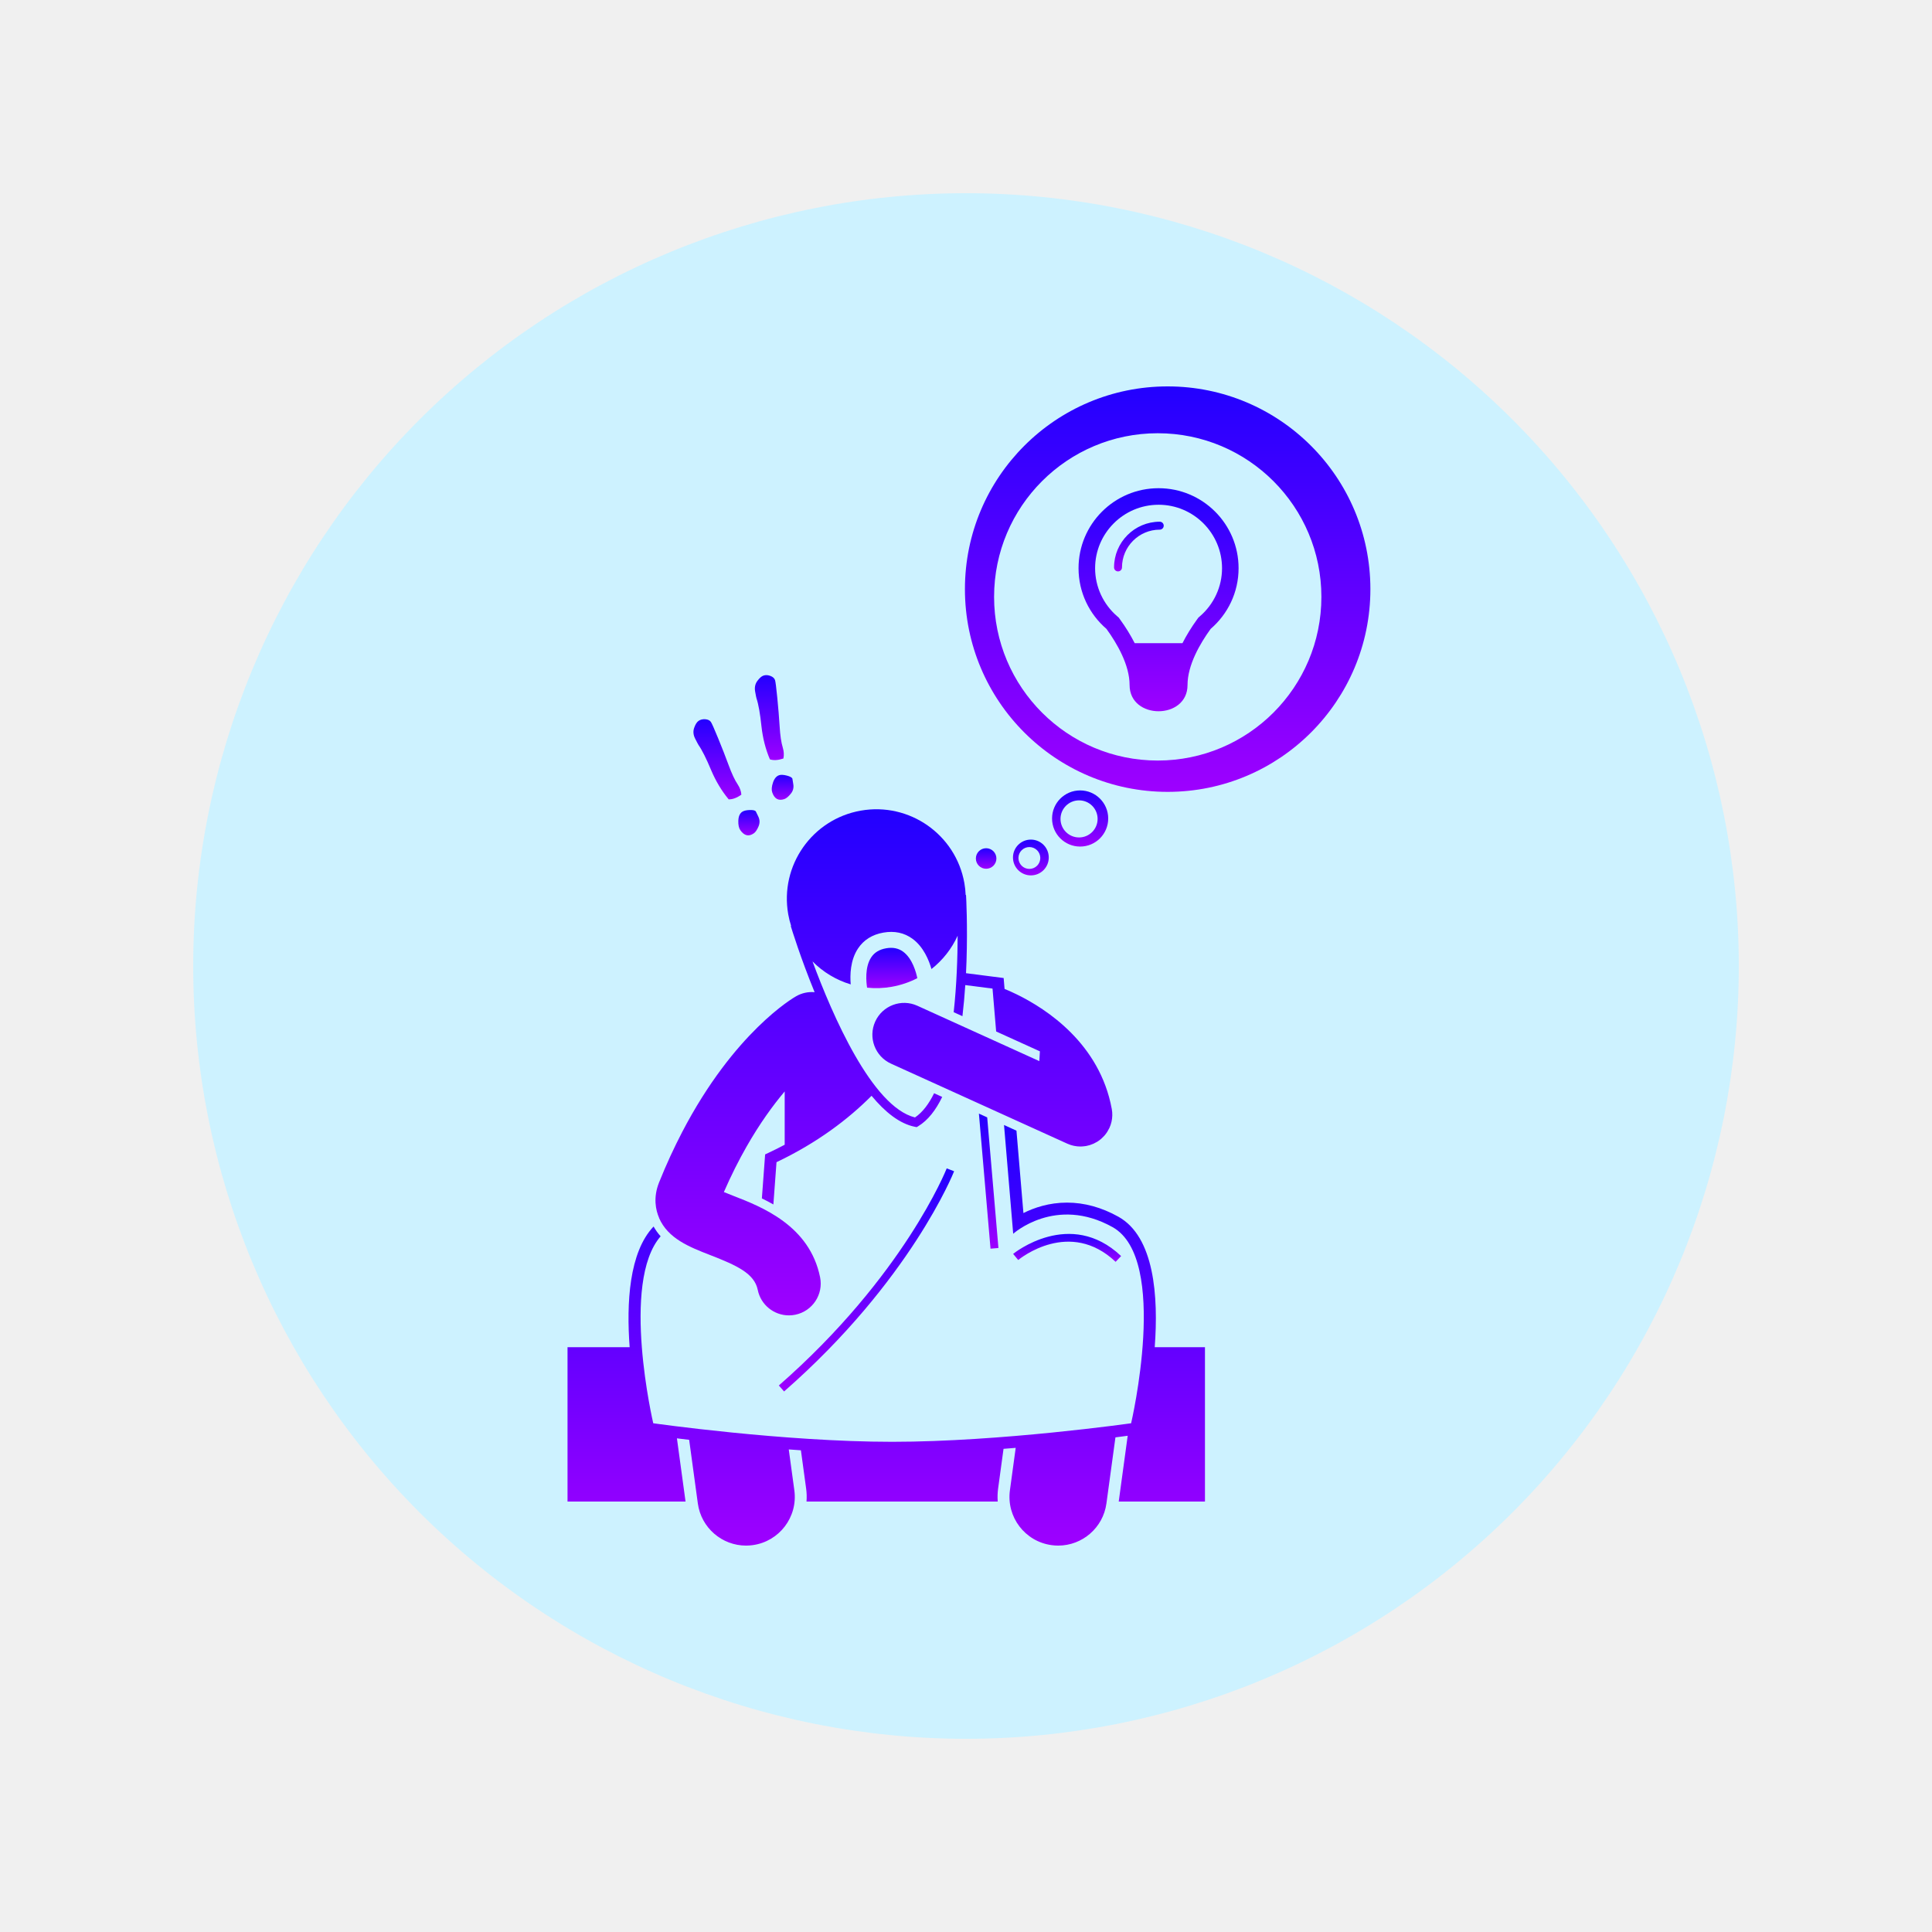
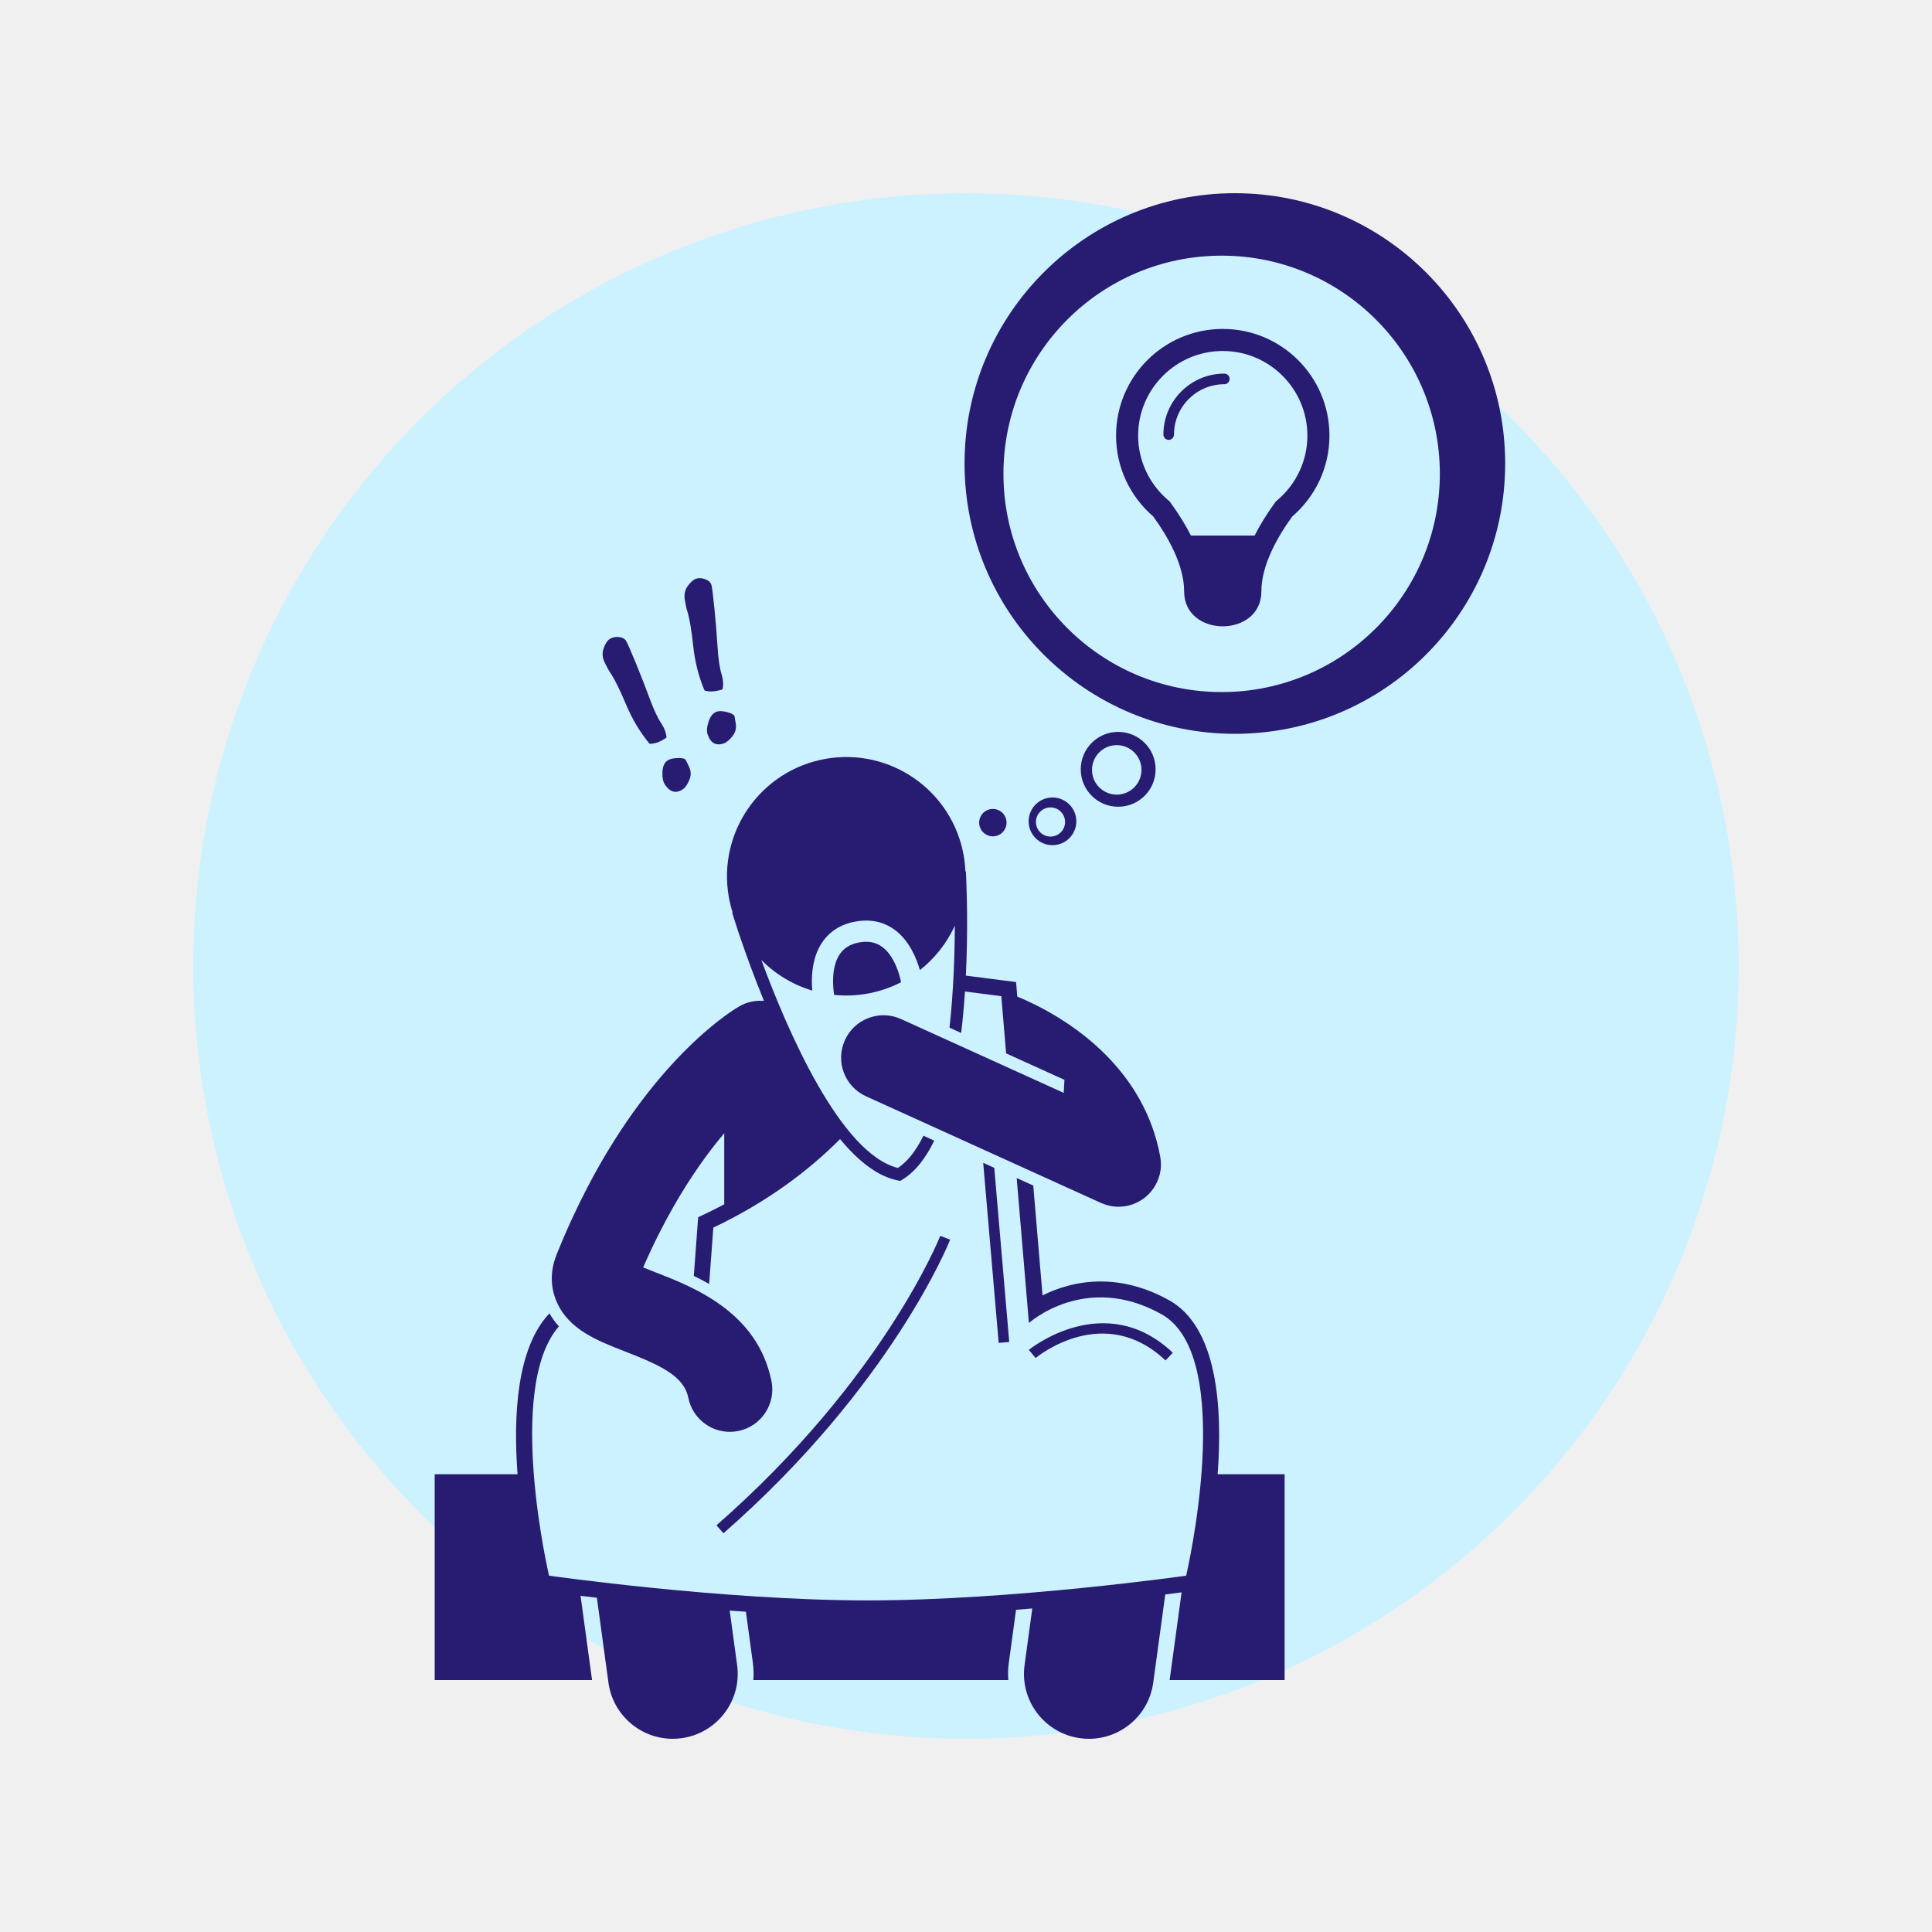
<svg xmlns="http://www.w3.org/2000/svg" width="160" height="160" fill="none">
  <path d="M16 80c0 16.974 6.743 33.253 18.745 45.255C46.748 137.257 63.026 144 80 144c16.974 0 33.253-6.743 45.255-18.745C137.257 113.253 144 96.974 144 80c0-16.974-6.743-33.252-18.745-45.255C113.253 22.743 96.974 16 80 16c-16.974 0-33.252 6.743-45.255 18.745C22.743 46.748 16 63.026 16 80z" fill="#CDF2FF" />
-   <g clip-path="url(#clip0)">
-     <path d="M56.06 119.118c.309.038.648.079 1.013.122l.719 5.271c.276 2.022 2.006 3.489 3.991 3.489.182 0 .365-.013.55-.038 2.207-.301 3.752-2.334 3.451-4.541l-.462-3.385c.333.025.669.048 1.006.071l.434 3.181a5.02 5.02 0 01.03 1.064h15.836a5.027 5.027 0 01.03-1.064l.45-3.302c.339-.026.676-.053 1.008-.081l-.479 3.516c-.301 2.208 1.244 4.241 3.451 4.541.185.026.368.038.55.038 1.985 0 3.715-1.467 3.991-3.488l.747-5.476c.431-.055.771-.099 1.015-.132l-.743 5.448h7.142v-12.784H95.629c.316-4.203-.028-9.141-3.009-10.804-1.389-.775-2.821-1.169-4.256-1.169-1.488 0-2.724.423-3.609.865l-.576-6.823-1.03-.468.76 9.006s3.512-3.183 8.23-.549c4.719 2.634 1.536 16.242 1.536 16.242s-10.789 1.536-19.788 1.536c-8.999 0-19.788-1.536-19.788-1.536s-2.726-11.66.612-15.482a4.523 4.523 0 01-.584-.812c-2.027 2.129-2.256 6.336-1.982 9.993H47v12.785h9.774l-.714-5.234z" fill="url(#paint0_linear)" />
-     <path d="M54.578 100.861c.745 1.72 2.521 2.411 4.239 3.08 2.198.855 3.659 1.518 3.937 2.883.254 1.249 1.351 2.11 2.578 2.11.174 0 .35-.017.527-.053 1.425-.29 2.346-1.68 2.057-3.105-.87-4.285-4.825-5.825-7.188-6.744-.242-.094-.52-.203-.78-.309.61-1.402 1.243-2.651 1.878-3.763 1.089-1.911 2.182-3.414 3.159-4.572V94.802c-.358.189-.724.375-1.102.555l-.518.246-.27 3.645a15.8 15.8 0 01.953.5l.259-3.501c3.373-1.606 5.932-3.551 7.872-5.498 1.121 1.353 2.332 2.321 3.593 2.568l.144.028.126-.076c.813-.492 1.465-1.346 1.988-2.426l-.672-.305c-.43.878-.951 1.577-1.583 2.004-3.559-.884-6.851-8.498-8.486-12.922a7.435 7.435 0 003.164 1.903c-.065-.768-.041-2.004.604-2.973.472-.71 1.177-1.153 2.097-1.315.919-.163 1.734.01 2.421.515.902.663 1.352 1.757 1.565 2.502a7.445 7.445 0 002.168-2.759c-.006 1.779-.078 4.065-.328 6.333l.725.329c.103-.865.179-1.731.235-2.574l2.257.289.3 3.552 3.623 1.645-.047.81-10.104-4.586c-1.325-.601-2.886-.015-3.487 1.31-.601 1.325-.015 2.886 1.31 3.487l11.956 5.427 2.642 1.199c.011.005.023.009.035.014a2.62 2.62 0 00.204.079c.025.009.05.016.075.024.058.018.117.034.177.048.028.007.055.013.083.018.06.012.12.021.182.029.025.003.05.007.075.01.081.008.163.013.245.013.004 0 .007.001.011.001.003 0 .005-.001.008-.001a2.625 2.625 0 00.32-.023c.028-.004.055-.007.083-.011.022-.004.045-.005.067-.009a2.624 2.624 0 00.579-.179 2.079 2.079 0 00.062-.029 2.661 2.661 0 00.264-.141c.013-.008.026-.015.038-.023a2.607 2.607 0 00.269-.198c.02-.017.039-.035.059-.052.067-.06.132-.123.192-.189.018-.02.038-.04.056-.06a2.709 2.709 0 00.197-.26c.015-.022.029-.046.043-.069a2.619 2.619 0 00.148-.27c.005-.011.012-.02.017-.031.002-.005.004-.01.006-.015a2.612 2.612 0 00.069-.174c.009-.023.019-.046.027-.07a2.694 2.694 0 00.051-.181c.006-.023.014-.047.019-.07.012-.05.019-.102.027-.153.006-.034.013-.069.018-.103.004-.032.005-.064.007-.096.005-.055.01-.11.012-.164 0-.021-.001-.042-.001-.062 0-.067-.001-.133-.006-.2-.002-.021-.006-.042-.007-.063a2.586 2.586 0 00-.026-.197c-.001-.005-.001-.009-.002-.014-.994-5.416-5.399-8.281-7.849-9.481a16.562 16.562 0 00-1.03-.463l-.076-.903-3.117-.4c.017-.337.03-.667.041-.991.097-2.942-.025-5.239-.04-5.484l-.03.002a7.456 7.456 0 00-.106-.987c-.713-4.028-4.557-6.716-8.586-6.002-4.028.713-6.716 4.557-6.002 8.586a7.415 7.415 0 00.24.964l-.029.009c.074.244.797 2.603 1.973 5.475a2.622 2.622 0 00-1.516.328c-.237.133-5.144 2.973-9.462 11.275-.652 1.254-1.292 2.63-1.899 4.143-.508 1.264-.281 2.3 0 2.948z" fill="url(#paint1_linear)" />
-     <path d="M73.856 81.72a7.403 7.403 0 002.112-.712c-.096-.471-.403-1.63-1.178-2.196-.391-.285-.852-.376-1.409-.278-.559.099-.962.344-1.23.748-.546.821-.411 2.076-.342 2.513a7.397 7.397 0 002.047-.074z" fill="url(#paint2_linear)" />
-     <path d="M82.03 103.41l.656-.056-.93-10.816-.687-.312.962 11.184z" fill="url(#paint3_linear)" />
-     <path d="M83.904 103.842l.419.507c.172-.142 4.273-3.441 8.069.15l.453-.478c-4.224-3.995-8.895-.218-8.941-.179z" fill="url(#paint4_linear)" />
-     <path d="M64.501 114.739l.433.496c10.475-9.165 14.047-18.146 14.082-18.236l-.613-.239c-.034.088-3.547 8.918-13.902 17.979z" fill="url(#paint5_linear)" />
-     <path d="M96.7 65.579c9.273 0 16.79-7.517 16.79-16.789C113.489 39.517 105.972 32 96.7 32c-9.273 0-16.789 7.517-16.789 16.789-0 9.273 7.517 16.79 16.789 16.79zm-.821-29.7c7.486 0 13.553 6.068 13.553 13.553 0 7.485-6.067 13.553-13.553 13.553-7.485 0-13.553-6.068-13.553-13.553 0-7.485 6.068-13.553 13.553-13.553z" fill="url(#paint6_linear)" />
-     <path d="M91.631 52.08c.886 1.221 1.917 2.997 1.917 4.652 0 2.894 4.798 2.894 4.798 0 0-1.655 1.032-3.431 1.917-4.652 1.412-1.215 2.311-3.012 2.311-5.022 0-3.66-2.967-6.627-6.627-6.627-3.66 0-6.627 2.967-6.627 6.627 0 2.01.898 3.807 2.311 5.022zm4.317-10.279c2.897 0 5.256 2.358 5.256 5.257 0 1.528-.67 2.979-1.835 3.982l-.121.104-.096.131c-.495.684-.899 1.347-1.226 1.991h-3.955c-.328-.645-.733-1.309-1.23-1.992l-.094-.129-.121-.104c-1.165-1.003-1.834-2.454-1.834-3.982 0-2.899 2.358-5.257 5.256-5.257z" fill="url(#paint7_linear)" />
-     <path d="M92.59 47.321a.329.329 0 00.329-.329c0-1.724 1.403-3.128 3.127-3.128a.329.329 0 00.329-.329.329.329 0 00-.329-.329c-2.087 0-3.785 1.698-3.785 3.786 0 .182.147.329.329.329z" fill="url(#paint8_linear)" />
-     <path d="M87.127 67.784c0 1.284 1.041 2.325 2.325 2.325s2.325-1.041 2.325-2.325-1.041-2.325-2.325-2.325-2.325 1.041-2.325 2.325zm3.772.034c0 .848-.688 1.536-1.536 1.536-.849 0-1.536-.688-1.536-1.536s.688-1.536 1.536-1.536c.849 0 1.536.688 1.536 1.536z" fill="url(#paint9_linear)" />
-     <path d="M83.89 71.014c0 .818.663 1.482 1.482 1.482s1.482-.663 1.482-1.482-.663-1.482-1.482-1.482-1.482.663-1.482 1.482zm2.263.041a.905.905 0 01-.905.905.905.905 0 01-.905-.905c0-.5.405-.905.905-.905a.905.905 0 01.905.905z" fill="url(#paint10_linear)" />
-     <path d="M81.668 71.947a.85.85 0 00.85-.85.85.85 0 10-1.701 0c0 .47.381.85.85.85z" fill="url(#paint11_linear)" />
-     <path d="M64.526 64.199c-.23.076-.4.28-.511.611-.111.331-.133.599-.065.802.179.539.512.728.998.567.163-.054.343-.201.538-.44.196-.239.265-.511.207-.816l-.07-.433c-.034-.102-.188-.188-.461-.259-.274-.071-.486-.081-.636-.032z" fill="url(#paint12_linear)" />
-     <path d="M62.653 57.845c.163.491.299 1.265.41 2.322.108.975.34 1.881.697 2.719.303.101.675.077 1.117-.069.062-.285.045-.586-.05-.903-.129-.418-.216-1.005-.261-1.76-.045-.726-.109-1.515-.194-2.367-.084-.852-.147-1.341-.188-1.464-.051-.154-.179-.27-.384-.347-.204-.077-.395-.086-.572-.027-.163.054-.335.204-.513.45-.178.246-.238.536-.178.872.06.335.098.527.115.576z" fill="url(#paint13_linear)" />
-     <path d="M61.144 67.968c-.011.349.045.611.168.786.326.465.699.551 1.118.257.141-.099.271-.291.39-.576.119-.285.107-.565-.035-.841l-.191-.395c-.061-.087-.233-.126-.516-.116-.282.011-.489.061-.618.152-.198.139-.303.383-.314.732z" fill="url(#paint14_linear)" />
-     <path d="M57.841 61.687c.297.423.65 1.126 1.058 2.106.383.903.865 1.705 1.447 2.405.319.009.669-.119 1.051-.387-.022-.291-.124-.575-.306-.851-.244-.363-.495-.901-.755-1.611-.251-.682-.539-1.42-.864-2.213-.325-.792-.525-1.242-.6-1.349-.093-.133-.249-.207-.467-.223-.218-.015-.403.031-.556.138-.141.099-.262.291-.362.578-.1.286-.074.582.08.886.154.304.246.478.275.519z" fill="url(#paint15_linear)" />
+   <g clip-path="url(#clip0)" fill="#271B72">
+     <path d="M48.08 132.158c.413.051.864.105 1.351.162l.958 7.028c.368 2.696 2.674 4.652 5.321 4.652.242 0 .487-.017.734-.051 2.942-.401 5.002-3.111 4.601-6.054l-.615-4.513c.443.033.891.064 1.342.094l.578 4.241c.065.48.075.954.04 1.419h21.114a6.699 6.699 0 01.04-1.419l.601-4.402c.453-.035.902-.071 1.344-.108l-.639 4.688c-.401 2.943 1.659 5.654 4.601 6.055.247.034.491.05.734.05 2.647 0 4.953-1.956 5.321-4.651l.996-7.301c.575-.073 1.028-.133 1.353-.177l-.991 7.265h9.523V122.09H100.839c.421-5.604-.038-12.187-4.013-14.405-1.852-1.034-3.762-1.558-5.675-1.558-1.984 0-3.632.564-4.812 1.153l-.768-9.097-1.374-.624 1.014 12.007s4.682-4.243 10.974-.731c6.292 3.511 2.049 21.655 2.049 21.655s-14.385 2.049-26.383 2.049c-11.998 0-26.383-2.049-26.383-2.049s-3.635-15.546.816-20.642a6.065 6.065 0 01-.779-1.082c-2.703 2.839-3.009 8.448-2.643 13.324H36v17.046h13.032l-.952-6.978z" />
+     <path d="M46.104 107.814c.994 2.293 3.362 3.215 5.652 4.107 2.93 1.141 4.879 2.025 5.249 3.845.338 1.665 1.802 2.813 3.438 2.813.232 0 .467-.023.703-.071 1.9-.386 3.128-2.24 2.742-4.14-1.161-5.714-6.433-7.766-9.584-8.993a63.565 63.565 0 01-1.041-.412c.813-1.869 1.658-3.535 2.504-5.018 1.452-2.547 2.909-4.553 4.212-6.095v5.887c-.477.252-.965.499-1.47.741l-.691.328-.36 4.861c.418.201.844.423 1.271.667l.346-4.668c4.497-2.141 7.91-4.734 10.496-7.331 1.494 1.804 3.109 3.095 4.79 3.425l.192.038.167-.101c1.084-.657 1.953-1.794 2.65-3.235l-.896-.407c-.573 1.171-1.267 2.102-2.111 2.671-4.746-1.179-9.135-11.33-11.315-17.229a9.914 9.914 0 004.219 2.537c-.087-1.024-.054-2.672.805-3.963.629-.947 1.57-1.537 2.796-1.754 1.225-.218 2.312.014 3.228.687 1.203.884 1.803 2.343 2.086 3.336a9.925 9.925 0 002.891-3.679c-.008 2.373-.104 5.42-.438 8.445l.966.439c.137-1.153.239-2.308.313-3.432l3.009.386.4 4.736 4.831 2.193-.062 1.08-13.472-6.115c-1.767-.801-3.848-.019-4.649 1.747-.801 1.766-.02 3.848 1.747 4.649l15.941 7.235 3.522 1.599c.015.007.031.011.046.018a3.512 3.512 0 00.272.106c.033.011.067.021.101.032.078.024.157.045.236.064a2.406 2.406 0 00.111.025 3.638 3.638 0 00.242.039c.033.004.067.01.101.014a3.504 3.504 0 00.327.017c.005 0 .01.001.015.001.004 0 .007-.001.01-.001.141-.001.283-.012.426-.03.037-.005.074-.009.11-.015.03-.005.06-.007.089-.012a3.509 3.509 0 00.771-.239c.028-.012.056-.025.083-.039a3.541 3.541 0 00.352-.189c.017-.011.034-.019.051-.03a3.467 3.467 0 00.358-.263c.027-.022.052-.046.078-.07.09-.08.176-.164.256-.252.025-.027.051-.053.075-.08a3.617 3.617 0 00.263-.347c.02-.03.038-.061.057-.092a3.473 3.473 0 00.197-.36c.007-.014.016-.026.022-.041.003-.007.005-.014.008-.02a3.514 3.514 0 00.091-.232c.011-.031.025-.062.036-.093a3.54 3.54 0 00.068-.242c.008-.031.018-.062.026-.094.015-.067.025-.136.036-.205.007-.046.018-.092.024-.137.005-.042.006-.085.01-.128.006-.073.014-.146.015-.219.001-.028-.002-.055-.002-.083a3.565 3.565 0 00-.008-.266c-.002-.028-.007-.056-.01-.084a3.482 3.482 0 00-.035-.263c-.001-.007-.001-.013-.003-.019-1.325-7.221-7.199-11.041-10.465-12.642-.54-.264-1.009-.469-1.373-.618l-.102-1.204-4.157-.533c.022-.449.04-.89.054-1.321.13-3.922-.034-6.985-.053-7.312l-.04.002a9.934 9.934 0 00-.141-1.317c-.951-5.371-6.076-8.954-11.448-8.003-5.371.951-8.954 6.076-8.003 11.448.078.442.187.87.32 1.285l-.039.012c.098.325 1.062 3.471 2.63 7.3a3.494 3.494 0 00-2.021.437c-.316.178-6.858 3.963-12.616 15.033-.87 1.673-1.722 3.506-2.532 5.524-.677 1.685-.374 3.067 0 3.93z" />
+     <path d="M71.808 82.293a9.873 9.873 0 002.816-.95c-.128-.628-.538-2.174-1.571-2.929-.521-.381-1.136-.501-1.878-.37-.745.132-1.282.458-1.64.997-.728 1.095-.548 2.768-.456 3.351a9.865 9.865 0 002.729-.099zM82.707 111.214l.874-.076-1.24-14.421-.917-.416 1.283 14.913zM85.205 111.789l.559.677c.23-.19 5.697-4.589 10.759.2l.604-.638c-5.632-5.326-11.86-.291-11.922-.239zM59.334 126.319l.578.661c13.966-12.221 18.73-24.195 18.776-24.314l-.818-.319c-.046.118-4.73 11.892-18.536 23.972zM102.266 60.772c12.363 0 22.386-10.022 22.386-22.386C124.652 26.022 114.629 16 102.266 16c-12.363 0-22.386 10.022-22.386 22.386-.001 12.364 10.022 22.386 22.386 22.386zm-1.095-39.6c9.981 0 18.071 8.091 18.071 18.071 0 9.98-8.09 18.071-18.071 18.071-9.98 0-18.07-8.091-18.07-18.071 0-9.98 8.091-18.07 18.07-18.07z" />
+     <path d="M95.508 42.773c1.181 1.628 2.557 3.996 2.557 6.202 0 3.859 6.397 3.859 6.397 0 0-2.207 1.376-4.575 2.557-6.202 1.883-1.62 3.08-4.016 3.08-6.696 0-4.88-3.955-8.836-8.835-8.836-4.88 0-8.836 3.956-8.836 8.836 0 2.68 1.198 5.076 3.081 6.696zm5.756-13.705c3.864 0 7.008 3.144 7.008 7.01 0 2.037-.893 3.973-2.447 5.309l-.161.139-.128.174c-.659.912-1.199 1.796-1.635 2.654h-5.273c-.437-.86-.978-1.745-1.64-2.657l-.125-.172-.162-.139c-1.554-1.337-2.446-3.272-2.446-5.309 0-3.865 3.143-7.01 7.008-7.01z" />
+     <path d="M96.787 36.428a.439.439 0 00.439-.439c0-2.299 1.87-4.17 4.168-4.17.243 0 .439-.197.439-.439a.439.439 0 00-.439-.439c-2.783 0-5.046 2.265-5.046 5.048 0 .243.197.439.439.439zM89.503 63.712c0 1.712 1.388 3.1 3.1 3.1 1.712 0 3.1-1.388 3.1-3.1 0-1.712-1.388-3.1-3.1-3.1-1.712 0-3.1 1.388-3.1 3.1zm5.03.046c0 1.131-.917 2.049-2.049 2.049-1.132 0-2.049-.917-2.049-2.049 0-1.132.917-2.049 2.049-2.049 1.132 0 2.049.917 2.049 2.049zM85.187 68.019c0 1.091.884 1.975 1.975 1.975 1.091 0 1.975-.884 1.975-1.975 0-1.091-.884-1.975-1.975-1.975-1.091 0-1.975.884-1.975 1.975zm3.018.055c0 .667-.54 1.207-1.207 1.207-.667 0-1.207-.54-1.207-1.207 0-.667.54-1.207 1.207-1.207.667 0 1.207.54 1.207 1.207zM82.224 69.262c.626 0 1.134-.508 1.134-1.134 0-.626-.508-1.134-1.134-1.134-.626 0-1.134.508-1.134 1.134 0 .626.508 1.134 1.134 1.134zM59.369 58.931c-.306.102-.533.373-.681.815-.148.442-.177.798-.087 1.069.239.719.682.971 1.33.755.218-.072.457-.268.718-.586.261-.319.353-.681.277-1.088l-.093-.577c-.045-.136-.25-.251-.615-.345-.365-.094-.647-.108-.848-.042zM56.871 50.46c.217.654.399 1.686.546 3.096.143 1.3.453 2.508.929 3.626.404.134.901.103 1.49-.092.083-.381.06-.782-.066-1.204-.172-.557-.288-1.34-.348-2.347-.06-.968-.146-2.02-.258-3.157-.112-1.137-.196-1.788-.251-1.952-.069-.206-.239-.36-.512-.463-.273-.102-.527-.115-.762-.036-.218.072-.446.272-.684.6-.238.328-.317.715-.237 1.163.08.447.131.703.153.768zM54.859 63.957c-.015.465.06.815.223 1.049.435.62.931.734 1.491.342.188-.132.361-.388.519-.768.159-.38.143-.754-.047-1.121l-.255-.526c-.082-.117-.311-.168-.688-.154-.377.014-.652.082-.824.203-.264.186-.404.511-.419.976zM50.456 55.583c.396.565.866 1.501 1.411 2.808.51 1.204 1.153 2.273 1.93 3.207.426.013.892-.159 1.401-.516-.03-.389-.166-.766-.409-1.135-.325-.485-.66-1.201-1.006-2.149-.335-.91-.719-1.894-1.152-2.95-.434-1.056-.701-1.656-.8-1.798-.125-.178-.332-.277-.623-.297-.291-.02-.538.042-.741.184-.188.132-.349.389-.483.771-.134.382-.098.776.106 1.182.205.406.328.637.367.693z" />
  </g>
  <defs>
-     <linearGradient id="paint0_linear" x1="73.394" y1="93.169" x2="73.394" y2="128" gradientUnits="userSpaceOnUse">
-       <stop stop-color="#20F" />
-       <stop offset="1" stop-color="#9E00FF" />
-     </linearGradient>
-     <linearGradient id="paint1_linear" x1="73.193" y1="67.019" x2="73.193" y2="108.934" gradientUnits="userSpaceOnUse">
-       <stop stop-color="#20F" />
-       <stop offset="1" stop-color="#9E00FF" />
-     </linearGradient>
-     <linearGradient id="paint2_linear" x1="73.855" y1="78.496" x2="73.855" y2="81.833" gradientUnits="userSpaceOnUse">
-       <stop stop-color="#20F" />
-       <stop offset="1" stop-color="#9E00FF" />
-     </linearGradient>
-     <linearGradient id="paint3_linear" x1="81.877" y1="92.226" x2="81.877" y2="103.41" gradientUnits="userSpaceOnUse">
-       <stop stop-color="#20F" />
-       <stop offset="1" stop-color="#9E00FF" />
-     </linearGradient>
-     <linearGradient id="paint4_linear" x1="88.374" y1="102.189" x2="88.374" y2="104.499" gradientUnits="userSpaceOnUse">
-       <stop stop-color="#20F" />
-       <stop offset="1" stop-color="#9E00FF" />
-     </linearGradient>
-     <linearGradient id="paint5_linear" x1="71.758" y1="96.76" x2="71.758" y2="115.235" gradientUnits="userSpaceOnUse">
-       <stop stop-color="#20F" />
-       <stop offset="1" stop-color="#9E00FF" />
-     </linearGradient>
-     <linearGradient id="paint6_linear" x1="96.7" y1="32" x2="96.7" y2="65.579" gradientUnits="userSpaceOnUse">
-       <stop stop-color="#20F" />
-       <stop offset="1" stop-color="#9E00FF" />
-     </linearGradient>
-     <linearGradient id="paint7_linear" x1="95.948" y1="40.431" x2="95.948" y2="58.902" gradientUnits="userSpaceOnUse">
-       <stop stop-color="#20F" />
-       <stop offset="1" stop-color="#9E00FF" />
-     </linearGradient>
-     <linearGradient id="paint8_linear" x1="94.318" y1="43.205" x2="94.318" y2="47.321" gradientUnits="userSpaceOnUse">
-       <stop stop-color="#20F" />
-       <stop offset="1" stop-color="#9E00FF" />
-     </linearGradient>
-     <linearGradient id="paint9_linear" x1="89.453" y1="65.458" x2="89.453" y2="70.109" gradientUnits="userSpaceOnUse">
-       <stop stop-color="#20F" />
-       <stop offset="1" stop-color="#9E00FF" />
-     </linearGradient>
-     <linearGradient id="paint10_linear" x1="85.372" y1="69.533" x2="85.372" y2="72.496" gradientUnits="userSpaceOnUse">
-       <stop stop-color="#20F" />
-       <stop offset="1" stop-color="#9E00FF" />
-     </linearGradient>
-     <linearGradient id="paint11_linear" x1="81.668" y1="70.246" x2="81.668" y2="71.947" gradientUnits="userSpaceOnUse">
-       <stop stop-color="#20F" />
-       <stop offset="1" stop-color="#9E00FF" />
-     </linearGradient>
-     <linearGradient id="paint12_linear" x1="64.813" y1="64.168" x2="64.813" y2="66.234" gradientUnits="userSpaceOnUse">
-       <stop stop-color="#20F" />
-       <stop offset="1" stop-color="#9E00FF" />
-     </linearGradient>
-     <linearGradient id="paint13_linear" x1="63.715" y1="55.909" x2="63.715" y2="62.947" gradientUnits="userSpaceOnUse">
-       <stop stop-color="#20F" />
-       <stop offset="1" stop-color="#9E00FF" />
-     </linearGradient>
-     <linearGradient id="paint14_linear" x1="62.021" y1="67.082" x2="62.021" y2="69.182" gradientUnits="userSpaceOnUse">
-       <stop stop-color="#20F" />
-       <stop offset="1" stop-color="#9E00FF" />
-     </linearGradient>
-     <linearGradient id="paint15_linear" x1="59.412" y1="59.562" x2="59.412" y2="66.199" gradientUnits="userSpaceOnUse">
-       <stop stop-color="#20F" />
-       <stop offset="1" stop-color="#9E00FF" />
-     </linearGradient>
    <clipPath id="clip0">
-       <path fill="#fff" transform="translate(47 32)" d="M0 0h66.489v96H0z" />
+       <path fill="#fff" transform="translate(36 16)" d="M0 0h88.652v128H0z" />
    </clipPath>
  </defs>
</svg>
